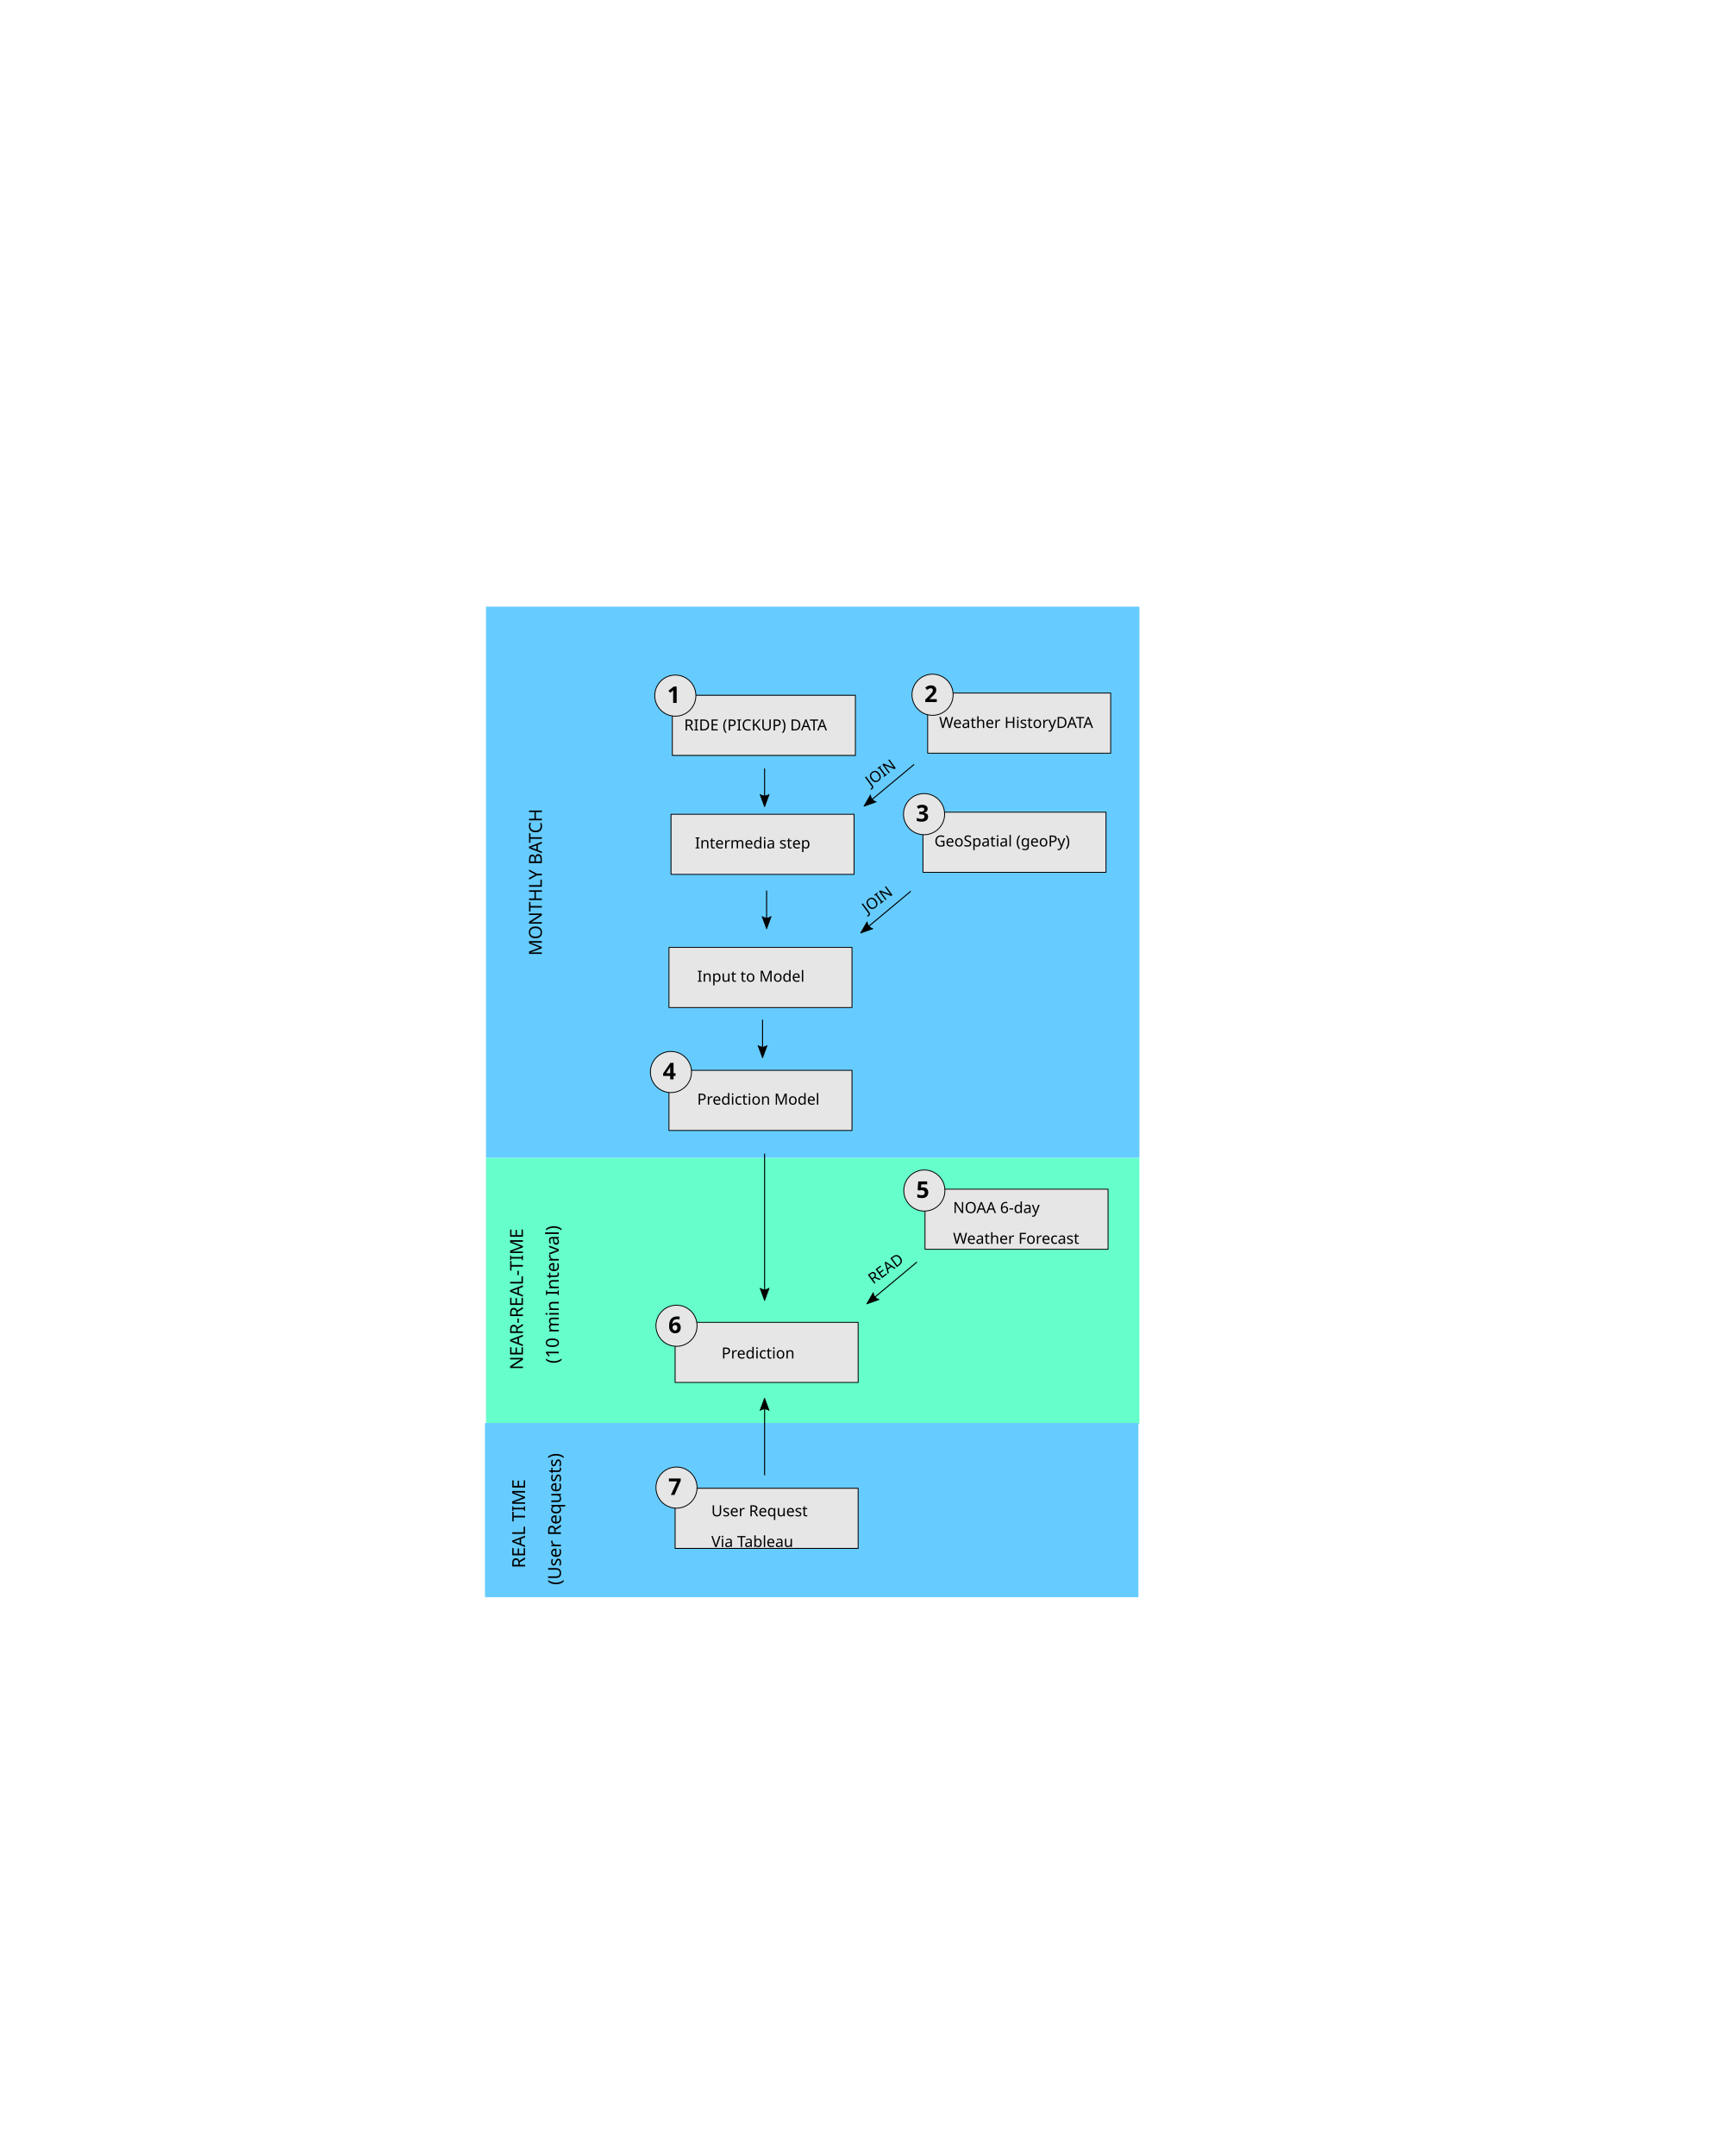
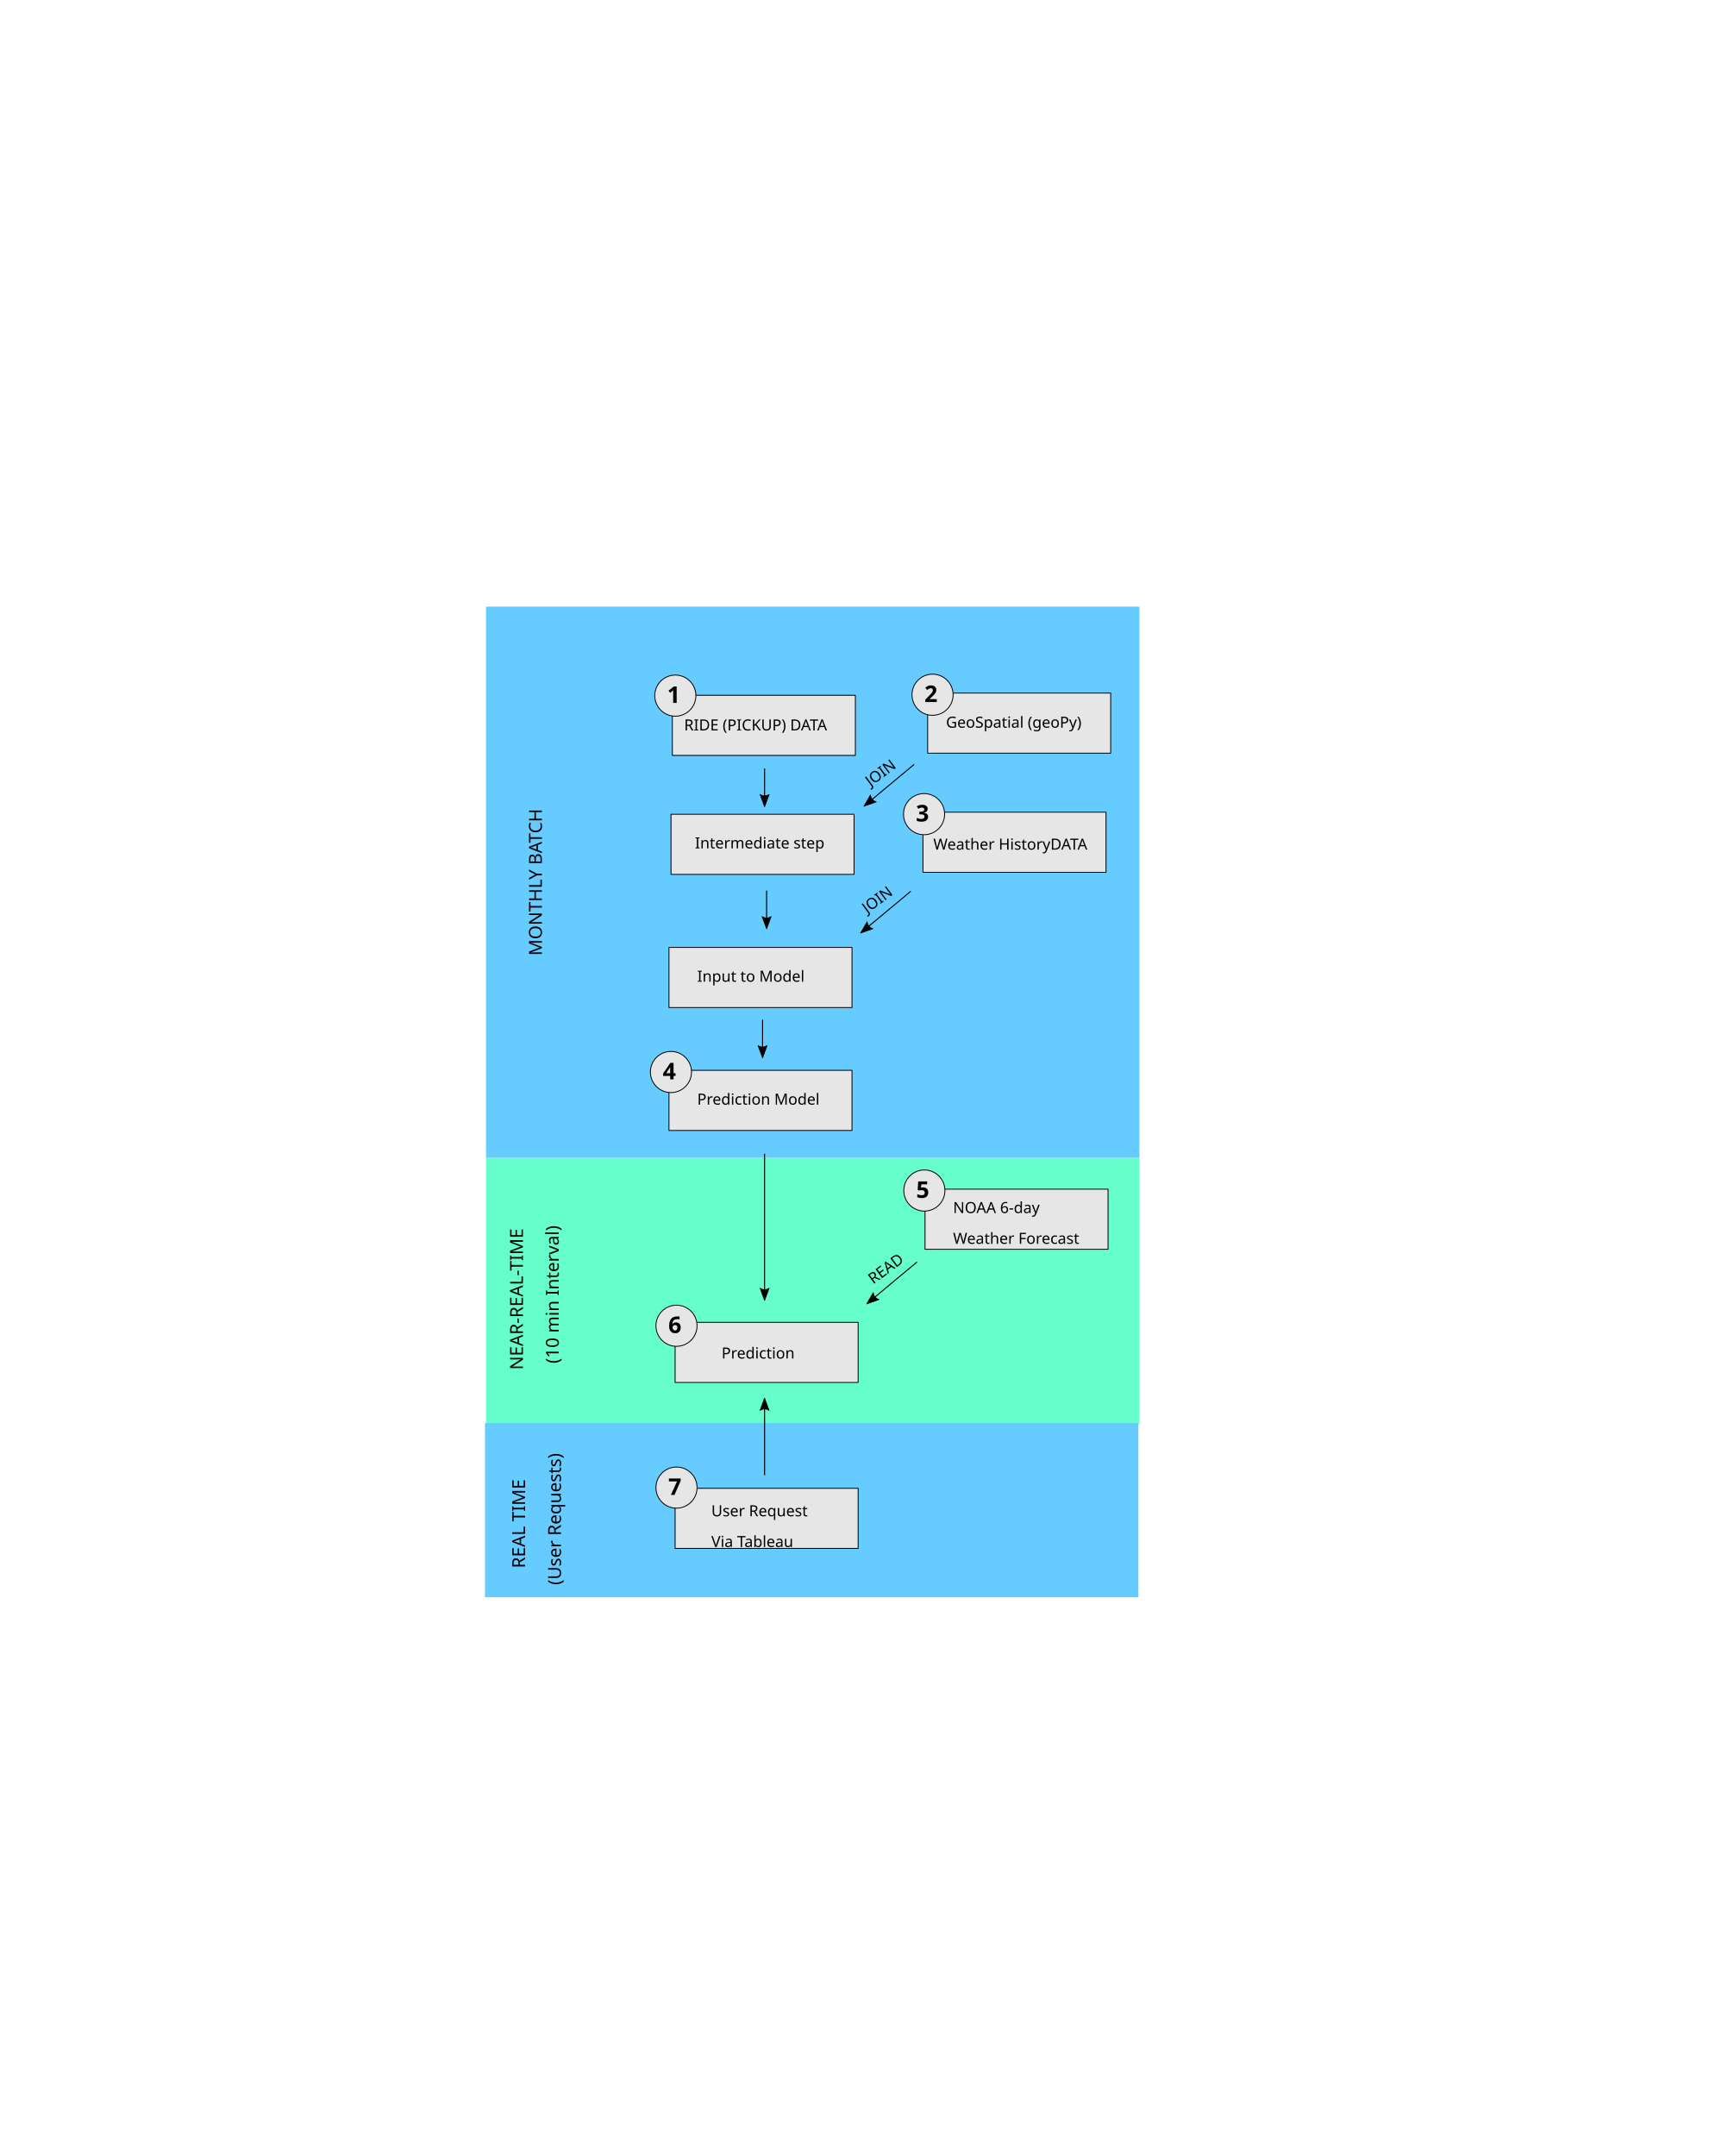
<svg xmlns="http://www.w3.org/2000/svg" width="9.268in" height="11.693in" viewBox="0 0 834.095 1052.362" id="svg2" version="1.1">
  <defs id="defs4">
    <marker style="overflow:visible" id="marker7417" refX="0" refY="0" orient="auto">
      <path transform="matrix(-1.1,0,0,-1.1,-1.1,0)" d="M 8.719,4.034 -2.207,0.016 8.719,-4.002 c -1.745,2.372 -1.735,5.617 -6e-7,8.035 z" style="fill:#000000;fill-opacity:1;fill-rule:evenodd;stroke:#000000;stroke-width:0.625;stroke-linejoin:round;stroke-opacity:1" id="path7419" />
    </marker>
    <marker orient="auto" refY="0" refX="0" id="marker7330" style="overflow:visible">
      <path id="path7332" style="fill:#000000;fill-opacity:1;fill-rule:evenodd;stroke:#000000;stroke-width:0.625;stroke-linejoin:round;stroke-opacity:1" d="M 8.719,4.034 -2.207,0.016 8.719,-4.002 c -1.745,2.372 -1.735,5.617 -6e-7,8.035 z" transform="matrix(-1.1,0,0,-1.1,-1.1,0)" />
    </marker>
    <marker style="overflow:visible" id="marker4932" refX="0" refY="0" orient="auto">
      <path transform="matrix(-1.1,0,0,-1.1,-1.1,0)" d="M 8.719,4.034 -2.207,0.016 8.719,-4.002 c -1.745,2.372 -1.735,5.617 -6e-7,8.035 z" style="fill:#000000;fill-opacity:1;fill-rule:evenodd;stroke:#000000;stroke-width:0.625;stroke-linejoin:round;stroke-opacity:1" id="path4934" />
    </marker>
    <marker orient="auto" refY="0" refX="0" id="Arrow2Lend" style="overflow:visible">
      <path id="path4436" style="fill:#000000;fill-opacity:1;fill-rule:evenodd;stroke:#000000;stroke-width:0.625;stroke-linejoin:round;stroke-opacity:1" d="M 8.719,4.034 -2.207,0.016 8.719,-4.002 c -1.745,2.372 -1.735,5.617 -6e-7,8.035 z" transform="matrix(-1.1,0,0,-1.1,-1.1,0)" />
    </marker>
    <marker orient="auto" refY="0" refX="0" id="Arrow2Lend-4" style="overflow:visible">
      <path id="path4436-7" style="fill:#000000;fill-opacity:1;fill-rule:evenodd;stroke:#000000;stroke-width:0.625;stroke-linejoin:round;stroke-opacity:1" d="M 8.719,4.034 -2.207,0.016 8.719,-4.002 c -1.745,2.372 -1.735,5.617 -6e-7,8.035 z" transform="matrix(-1.1,0,0,-1.1,-1.1,0)" />
    </marker>
    <marker style="overflow:visible" id="marker4932-6" refX="0" refY="0" orient="auto">
      <path transform="matrix(-1.1,0,0,-1.1,-1.1,0)" d="M 8.719,4.034 -2.207,0.016 8.719,-4.002 c -1.745,2.372 -1.735,5.617 -6e-7,8.035 z" style="fill:#000000;fill-opacity:1;fill-rule:evenodd;stroke:#000000;stroke-width:0.625;stroke-linejoin:round;stroke-opacity:1" id="path4934-5" />
    </marker>
    <marker style="overflow:visible" id="marker4932-6-2" refX="0" refY="0" orient="auto">
      <path transform="matrix(-1.1,0,0,-1.1,-1.1,0)" d="M 8.719,4.034 -2.207,0.016 8.719,-4.002 c -1.745,2.372 -1.735,5.617 -6e-7,8.035 z" style="fill:#000000;fill-opacity:1;fill-rule:evenodd;stroke:#000000;stroke-width:0.625;stroke-linejoin:round;stroke-opacity:1" id="path4934-5-3" />
    </marker>
    <marker orient="auto" refY="0" refX="0" id="Arrow2Lend-4-5" style="overflow:visible">
      <path id="path4436-7-2" style="fill:#000000;fill-opacity:1;fill-rule:evenodd;stroke:#000000;stroke-width:0.625;stroke-linejoin:round;stroke-opacity:1" d="M 8.719,4.034 -2.207,0.016 8.719,-4.002 c -1.745,2.372 -1.735,5.617 -6e-7,8.035 z" transform="matrix(-1.1,0,0,-1.1,-1.1,0)" />
    </marker>
  </defs>
  <g id="layer1" transform="translate(0,8.337296e-5)">
    <rect style="fill:#66ffcc;fill-opacity:1;stroke:#000000;stroke-width:0;stroke-linecap:round;stroke-linejoin:round;stroke-miterlimit:4;stroke-dasharray:none;stroke-opacity:1" id="rect7524" width="319" height="130" x="237.25" y="565.112" />
    <rect style="fill:#66ccff;fill-opacity:1;stroke:#000000;stroke-width:0;stroke-linecap:round;stroke-linejoin:round;stroke-miterlimit:4;stroke-dasharray:none;stroke-opacity:1" id="rect7507-1" width="319" height="85" x="236.75" y="694.612" />
    <rect style="fill:#66ccff;fill-opacity:1;stroke:#000000;stroke-width:0;stroke-linecap:round;stroke-linejoin:round;stroke-miterlimit:4;stroke-dasharray:none;stroke-opacity:1" id="rect7507" width="319" height="269" x="237.25" y="296.112" />
    <rect style="fill:#e6e6e6;fill-opacity:1;stroke:#000000;stroke-width:0.43;stroke-linecap:round;stroke-linejoin:round;stroke-miterlimit:4;stroke-dasharray:none;stroke-opacity:1" id="rect4136" width="89.356" height="29.356" x="328.215" y="339.363" />
    <text xml:space="preserve" style="font-style:normal;font-variant:normal;font-weight:normal;font-stretch:normal;font-size:7.5px;line-height:100%;font-family:sans-serif;-inkscape-font-specification:'sans-serif, Normal';text-align:start;letter-spacing:0px;word-spacing:0px;writing-mode:lr-tb;text-anchor:start;fill:#000000;fill-opacity:1;stroke:none;stroke-width:1px;stroke-linecap:butt;stroke-linejoin:miter;stroke-opacity:1" x="333.964" y="356.541" id="text4162">
      <tspan x="333.964" y="356.541" id="tspan4166">RIDE (PICKUP) DATA</tspan>
    </text>
    <rect style="fill:#e6e6e6;fill-opacity:1;stroke:#000000;stroke-width:0.43;stroke-linecap:round;stroke-linejoin:round;stroke-miterlimit:4;stroke-dasharray:none;stroke-opacity:1" id="rect4136-7" width="89.356" height="29.356" x="452.858" y="338.291" />
-     <text xml:space="preserve" style="font-style:normal;font-variant:normal;font-weight:normal;font-stretch:normal;font-size:7.5px;line-height:100%;font-family:sans-serif;-inkscape-font-specification:'sans-serif, Normal';text-align:start;letter-spacing:0px;word-spacing:0px;writing-mode:lr-tb;text-anchor:start;fill:#000000;fill-opacity:1;stroke:none;stroke-width:1px;stroke-linecap:butt;stroke-linejoin:miter;stroke-opacity:1" x="458.466" y="355.32" id="text4162-3">
-       <tspan x="458.466" y="355.32" id="tspan4166-5">Weather HistoryDATA</tspan>
-     </text>
    <g id="g4316" transform="matrix(0.5,0,0,0.5,295.25,137.9311)">
      <circle r="20.074" cy="402.362" cx="320" id="path4203" style="fill:#e6e6e6;fill-opacity:1;stroke:#000000;stroke-width:0.852;stroke-linecap:round;stroke-linejoin:round;stroke-miterlimit:4;stroke-dasharray:none;stroke-opacity:1" />
      <text id="text4205" y="409.505" x="312" style="font-style:normal;font-variant:normal;font-weight:bold;font-stretch:normal;font-size:22.5px;line-height:100%;font-family:sans-serif;-inkscape-font-specification:'sans-serif, Bold';text-align:start;letter-spacing:0px;word-spacing:0px;writing-mode:lr-tb;text-anchor:start;fill:#000000;fill-opacity:1;stroke:none;stroke-width:1px;stroke-linecap:butt;stroke-linejoin:miter;stroke-opacity:1" xml:space="preserve">
        <tspan y="409.505" x="312" id="tspan4207">2</tspan>
      </text>
    </g>
    <g id="g4311" transform="matrix(0.5,0,0,0.5,113.25,176.9311)">
      <circle r="20.074" cy="325.219" cx="432.857" id="path4203-8" style="fill:#e6e6e6;fill-opacity:1;stroke:#000000;stroke-width:0.852;stroke-linecap:round;stroke-linejoin:round;stroke-miterlimit:4;stroke-dasharray:none;stroke-opacity:1" />
      <text id="text4205-0" y="332.362" x="424.857" style="font-style:normal;font-variant:normal;font-weight:bold;font-stretch:normal;font-size:22.5px;line-height:100%;font-family:sans-serif;-inkscape-font-specification:'sans-serif, Bold';text-align:start;letter-spacing:0px;word-spacing:0px;writing-mode:lr-tb;text-anchor:start;fill:#000000;fill-opacity:1;stroke:none;stroke-width:1px;stroke-linecap:butt;stroke-linejoin:miter;stroke-opacity:1" xml:space="preserve">
        <tspan y="332.362" x="424.857" id="tspan4207-2">1</tspan>
      </text>
    </g>
    <rect style="fill:#e6e6e6;fill-opacity:1;stroke:#000000;stroke-width:0.43;stroke-linecap:round;stroke-linejoin:round;stroke-miterlimit:4;stroke-dasharray:none;stroke-opacity:1" id="rect4136-8" width="89.356" height="29.356" x="327.572" y="397.434" />
    <rect style="fill:#e6e6e6;fill-opacity:1;stroke:#000000;stroke-width:0.43;stroke-linecap:round;stroke-linejoin:round;stroke-miterlimit:4;stroke-dasharray:none;stroke-opacity:1" id="rect4136-7-6" width="89.356" height="29.356" x="450.572" y="396.434" />
-     <text xml:space="preserve" style="font-style:normal;font-variant:normal;font-weight:normal;font-stretch:normal;font-size:7.5px;line-height:100%;font-family:sans-serif;-inkscape-font-specification:'sans-serif, Normal';text-align:start;letter-spacing:0px;word-spacing:0px;writing-mode:lr-tb;text-anchor:start;fill:#000000;fill-opacity:1;stroke:none;stroke-width:1px;stroke-linecap:butt;stroke-linejoin:miter;stroke-opacity:1" x="456.165" y="413.181" id="text4162-3-7">
-       <tspan x="456.165" y="413.181" id="tspan4166-5-4">GeoSpatial (geoPy)</tspan>
+     <text xml:space="preserve" style="font-style:normal;font-variant:normal;font-weight:normal;font-stretch:normal;font-size:7.5px;line-height:100%;font-family:sans-serif;-inkscape-font-specification:'sans-serif, Normal';text-align:start;letter-spacing:0px;word-spacing:0px;writing-mode:lr-tb;text-anchor:start;fill:#000000;fill-opacity:1;stroke:none;stroke-width:1px;stroke-linecap:butt;stroke-linejoin:miter;stroke-opacity:1" x="461.821" y="355.199" id="text4162-3-7">
+       <tspan x="461.821" y="355.199" id="tspan4166-5-4">GeoSpatial (geoPy)</tspan>
    </text>
    <rect style="fill:#e6e6e6;fill-opacity:1;stroke:#000000;stroke-width:0.43;stroke-linecap:round;stroke-linejoin:round;stroke-miterlimit:4;stroke-dasharray:none;stroke-opacity:1" id="rect4136-8-7" width="89.356" height="29.356" x="326.572" y="462.434" />
    <path style="fill:none;fill-rule:evenodd;stroke:#000000;stroke-width:0.5px;stroke-linecap:butt;stroke-linejoin:miter;stroke-opacity:1;marker-end:url(#Arrow2Lend)" d="m 446.25,373.112 -24,20" id="path4697" />
    <text xml:space="preserve" style="font-style:normal;font-variant:normal;font-weight:normal;font-stretch:normal;font-size:7.5px;line-height:100%;font-family:sans-serif;-inkscape-font-specification:'sans-serif, Normal';text-align:start;letter-spacing:0px;word-spacing:0px;writing-mode:lr-tb;text-anchor:start;fill:#000000;fill-opacity:1;stroke:none;stroke-width:1px;stroke-linecap:butt;stroke-linejoin:miter;stroke-opacity:1" x="113.835" y="561.362" id="text4711" transform="matrix(0.8046528,-0.5937456,0.5937456,0.8046528,0,0)">
      <tspan id="tspan4713" x="113.835" y="561.362">JOIN</tspan>
    </text>
    <g id="g4321" transform="matrix(0.5,0,0,0.5,163.25,166.9311)">
      <circle r="20.074" cy="460.934" cx="575.714" id="path4203-0" style="fill:#e6e6e6;fill-opacity:1;stroke:#000000;stroke-width:0.852;stroke-linecap:round;stroke-linejoin:round;stroke-miterlimit:4;stroke-dasharray:none;stroke-opacity:1" />
      <text id="text4205-8" y="468.076" x="567.714" style="font-style:normal;font-variant:normal;font-weight:bold;font-stretch:normal;font-size:22.5px;line-height:100%;font-family:sans-serif;-inkscape-font-specification:'sans-serif, Bold';text-align:start;letter-spacing:0px;word-spacing:0px;writing-mode:lr-tb;text-anchor:start;fill:#000000;fill-opacity:1;stroke:none;stroke-width:1px;stroke-linecap:butt;stroke-linejoin:miter;stroke-opacity:1" xml:space="preserve">
        <tspan y="468.076" x="567.714" id="tspan4207-7">3</tspan>
      </text>
    </g>
    <path style="fill:none;fill-rule:evenodd;stroke:#000000;stroke-width:0.5px;stroke-linecap:butt;stroke-linejoin:miter;stroke-opacity:1;marker-end:url(#Arrow2Lend-4)" d="m 444.623,435.023 -24,20" id="path4697-3" />
    <text xml:space="preserve" style="font-style:normal;font-variant:normal;font-weight:normal;font-stretch:normal;font-size:7.5px;line-height:100%;font-family:sans-serif;-inkscape-font-specification:'sans-serif, Normal';text-align:start;letter-spacing:0px;word-spacing:0px;writing-mode:lr-tb;text-anchor:start;fill:#000000;fill-opacity:1;stroke:none;stroke-width:1px;stroke-linecap:butt;stroke-linejoin:miter;stroke-opacity:1" x="75.766" y="610.212" id="text4711-5" transform="matrix(0.8046528,-0.5937456,0.5937456,0.8046528,0,0)">
      <tspan id="tspan4713-8" x="75.766" y="610.212">JOIN</tspan>
    </text>
    <text xml:space="preserve" style="font-style:normal;font-variant:normal;font-weight:normal;font-stretch:normal;font-size:7.5px;line-height:100%;font-family:sans-serif;-inkscape-font-specification:'sans-serif, Normal';text-align:start;letter-spacing:0px;word-spacing:0px;writing-mode:lr-tb;text-anchor:start;fill:#000000;fill-opacity:1;stroke:none;stroke-width:1px;stroke-linecap:butt;stroke-linejoin:miter;stroke-opacity:1" x="339.25" y="414.112" id="text4884">
-       <tspan id="tspan4886" x="339.25" y="414.112">Intermedia step</tspan>
+       <tspan id="tspan4886" x="339.25" y="414.112">Intermediate step</tspan>
    </text>
    <text xml:space="preserve" style="font-style:normal;font-variant:normal;font-weight:normal;font-stretch:normal;font-size:7.5px;line-height:100%;font-family:sans-serif;-inkscape-font-specification:'sans-serif, Normal';text-align:start;letter-spacing:0px;word-spacing:0px;writing-mode:lr-tb;text-anchor:start;fill:#000000;fill-opacity:1;stroke:none;stroke-width:1px;stroke-linecap:butt;stroke-linejoin:miter;stroke-opacity:1" x="340.351" y="479.181" id="text4884-7">
      <tspan id="tspan4886-2" x="340.351" y="479.181">Input to Model</tspan>
    </text>
    <path style="fill:none;fill-rule:evenodd;stroke:#000000;stroke-width:0.5px;stroke-linecap:butt;stroke-linejoin:miter;stroke-opacity:1;marker-end:url(#marker4932)" d="m 373.25,375.112 0,18" id="path4924" />
    <path style="fill:none;fill-rule:evenodd;stroke:#000000;stroke-width:0.5px;stroke-linecap:butt;stroke-linejoin:miter;stroke-opacity:1;marker-end:url(#marker4932-6)" d="m 374.241,434.694 0,18" id="path4924-5" />
    <rect style="fill:#e6e6e6;fill-opacity:1;stroke:#000000;stroke-width:0.43;stroke-linecap:round;stroke-linejoin:round;stroke-miterlimit:4;stroke-dasharray:none;stroke-opacity:1" id="rect4136-8-7-0" width="89.356" height="29.356" x="326.572" y="522.434" />
    <text xml:space="preserve" style="font-style:normal;font-variant:normal;font-weight:normal;font-stretch:normal;font-size:7.5px;line-height:100%;font-family:sans-serif;-inkscape-font-specification:'sans-serif, Normal';text-align:start;letter-spacing:0px;word-spacing:0px;writing-mode:lr-tb;text-anchor:start;fill:#000000;fill-opacity:1;stroke:none;stroke-width:1px;stroke-linecap:butt;stroke-linejoin:miter;stroke-opacity:1" x="340.351" y="539.181" id="text4884-7-9">
      <tspan id="tspan4886-2-8" x="340.351" y="539.181">Prediction Model</tspan>
    </text>
    <path style="fill:none;fill-rule:evenodd;stroke:#000000;stroke-width:0.5px;stroke-linecap:butt;stroke-linejoin:miter;stroke-opacity:1;marker-end:url(#marker4932-6-2)" d="m 372.259,497.694 0,18" id="path4924-5-4" />
    <g id="g4326" transform="matrix(0.5,0,0,0.5,73.25,204.9311)">
      <circle r="20.074" cy="636.648" cx="508.571" id="path4203-4" style="fill:#e6e6e6;fill-opacity:1;stroke:#000000;stroke-width:0.852;stroke-linecap:round;stroke-linejoin:round;stroke-miterlimit:4;stroke-dasharray:none;stroke-opacity:1" />
      <text id="text4205-7" y="643.791" x="500.571" style="font-style:normal;font-variant:normal;font-weight:bold;font-stretch:normal;font-size:22.5px;line-height:100%;font-family:sans-serif;-inkscape-font-specification:'sans-serif, Bold';text-align:start;letter-spacing:0px;word-spacing:0px;writing-mode:lr-tb;text-anchor:start;fill:#000000;fill-opacity:1;stroke:none;stroke-width:1px;stroke-linecap:butt;stroke-linejoin:miter;stroke-opacity:1" xml:space="preserve">
        <tspan y="643.791" x="500.571" id="tspan4207-11">4</tspan>
      </text>
    </g>
    <rect style="fill:#e6e6e6;fill-opacity:1;stroke:#000000;stroke-width:0.43;stroke-linecap:round;stroke-linejoin:round;stroke-miterlimit:4;stroke-dasharray:none;stroke-opacity:1" id="rect4136-7-5" width="89.356" height="29.356" x="451.572" y="580.434" />
    <text xml:space="preserve" style="font-style:normal;font-variant:normal;font-weight:normal;font-stretch:normal;font-size:7.5px;line-height:100%;font-family:sans-serif;-inkscape-font-specification:'sans-serif, Normal';text-align:start;letter-spacing:0px;word-spacing:0px;writing-mode:lr-tb;text-anchor:start;fill:#000000;fill-opacity:1;stroke:none;stroke-width:1px;stroke-linecap:butt;stroke-linejoin:miter;stroke-opacity:1" x="465.25" y="592.112" id="text5938">
      <tspan id="tspan5940" x="465.25" y="592.112">NOAA 6-day</tspan>
      <tspan x="465.25" y="607.112" id="tspan5942">Weather Forecast</tspan>
    </text>
    <g id="g4331" transform="matrix(0.5,0,0,0.5,135.25,298.9311)">
      <circle r="20.074" cy="564.362" cx="632" id="path4203-4-5" style="fill:#e6e6e6;fill-opacity:1;stroke:#000000;stroke-width:0.852;stroke-linecap:round;stroke-linejoin:round;stroke-miterlimit:4;stroke-dasharray:none;stroke-opacity:1" />
      <text id="text4205-7-6" y="571.505" x="624" style="font-style:normal;font-variant:normal;font-weight:bold;font-stretch:normal;font-size:22.5px;line-height:100%;font-family:sans-serif;-inkscape-font-specification:'sans-serif, Bold';text-align:start;letter-spacing:0px;word-spacing:0px;writing-mode:lr-tb;text-anchor:start;fill:#000000;fill-opacity:1;stroke:none;stroke-width:1px;stroke-linecap:butt;stroke-linejoin:miter;stroke-opacity:1" xml:space="preserve">
        <tspan y="571.505" x="624" id="tspan4207-11-6">5</tspan>
      </text>
    </g>
    <rect style="fill:#e6e6e6;fill-opacity:1;stroke:#000000;stroke-width:0.43;stroke-linecap:round;stroke-linejoin:round;stroke-miterlimit:4;stroke-dasharray:none;stroke-opacity:1" id="rect4136-8-7-0-0" width="89.356" height="29.356" x="329.572" y="645.434" />
    <text xml:space="preserve" style="font-style:normal;font-variant:normal;font-weight:normal;font-stretch:normal;font-size:7.5px;line-height:100%;font-family:sans-serif;-inkscape-font-specification:'sans-serif, Normal';text-align:start;letter-spacing:0px;word-spacing:0px;writing-mode:lr-tb;text-anchor:start;fill:#000000;fill-opacity:1;stroke:none;stroke-width:1px;stroke-linecap:butt;stroke-linejoin:miter;stroke-opacity:1" x="352.25" y="663.112" id="text5959">
      <tspan id="tspan5961" x="352.25" y="663.112">Prediction</tspan>
    </text>
    <g id="g4336" transform="matrix(0.5,0,0,0.5,11.25,265.9311)">
      <circle r="20.074" cy="762.362" cx="638" id="path4203-4-6" style="fill:#e6e6e6;fill-opacity:1;stroke:#000000;stroke-width:0.852;stroke-linecap:round;stroke-linejoin:round;stroke-miterlimit:4;stroke-dasharray:none;stroke-opacity:1" />
      <text id="text4205-7-3" y="769.505" x="630" style="font-style:normal;font-variant:normal;font-weight:bold;font-stretch:normal;font-size:22.5px;line-height:100%;font-family:sans-serif;-inkscape-font-specification:'sans-serif, Bold';text-align:start;letter-spacing:0px;word-spacing:0px;writing-mode:lr-tb;text-anchor:start;fill:#000000;fill-opacity:1;stroke:none;stroke-width:1px;stroke-linecap:butt;stroke-linejoin:miter;stroke-opacity:1" xml:space="preserve">
        <tspan y="769.505" x="630" id="tspan4207-11-60">6</tspan>
      </text>
    </g>
    <path style="fill:none;fill-rule:evenodd;stroke:#000000;stroke-width:0.5px;stroke-linecap:butt;stroke-linejoin:miter;stroke-opacity:1;marker-end:url(#Arrow2Lend-4-5)" d="m 447.623,616.023 -24,20" id="path4697-3-4" />
    <text xml:space="preserve" style="font-style:normal;font-variant:normal;font-weight:normal;font-stretch:normal;font-size:7.5px;line-height:100%;font-family:sans-serif;-inkscape-font-specification:'sans-serif, Normal';text-align:start;letter-spacing:0px;word-spacing:0px;writing-mode:lr-tb;text-anchor:start;fill:#000000;fill-opacity:1;stroke:none;stroke-width:1px;stroke-linecap:butt;stroke-linejoin:miter;stroke-opacity:1" x="-29.288" y="757.636" id="text4711-5-6" transform="matrix(0.8046528,-0.5937456,0.5937456,0.8046528,0,0)">
      <tspan id="tspan4713-8-2" x="-29.288" y="757.636">READ</tspan>
    </text>
    <path style="fill:none;fill-rule:evenodd;stroke:#000000;stroke-width:0.5px;stroke-linecap:butt;stroke-linejoin:miter;stroke-opacity:1;marker-end:url(#marker7330)" d="m 373.25,563.112 0,71" id="path7322" />
    <rect style="fill:#e6e6e6;fill-opacity:1;stroke:#000000;stroke-width:0.43;stroke-linecap:round;stroke-linejoin:round;stroke-miterlimit:4;stroke-dasharray:none;stroke-opacity:1" id="rect4136-8-7-0-0-8" width="89.356" height="29.356" x="329.572" y="726.434" />
    <g id="g4341" transform="matrix(0.5,0,0,0.5,140.25,258.9311)">
      <circle r="20.074" cy="934.362" cx="380" id="path4203-4-9" style="fill:#e6e6e6;fill-opacity:1;stroke:#000000;stroke-width:0.852;stroke-linecap:round;stroke-linejoin:round;stroke-miterlimit:4;stroke-dasharray:none;stroke-opacity:1" />
      <text id="text4205-7-4" y="941.505" x="372" style="font-style:normal;font-variant:normal;font-weight:bold;font-stretch:normal;font-size:22.5px;line-height:100%;font-family:sans-serif;-inkscape-font-specification:'sans-serif, Bold';text-align:start;letter-spacing:0px;word-spacing:0px;writing-mode:lr-tb;text-anchor:start;fill:#000000;fill-opacity:1;stroke:none;stroke-width:1px;stroke-linecap:butt;stroke-linejoin:miter;stroke-opacity:1" xml:space="preserve">
        <tspan y="941.505" x="372" id="tspan4207-11-68">7</tspan>
      </text>
    </g>
    <text xml:space="preserve" style="font-style:normal;font-variant:normal;font-weight:normal;font-stretch:normal;font-size:7.5px;line-height:100%;font-family:sans-serif;-inkscape-font-specification:'sans-serif, Normal';text-align:start;letter-spacing:0px;word-spacing:0px;writing-mode:lr-tb;text-anchor:start;fill:#000000;fill-opacity:1;stroke:none;stroke-width:1px;stroke-linecap:butt;stroke-linejoin:miter;stroke-opacity:1" x="347.25" y="740.112" id="text7403">
      <tspan id="tspan7405" x="347.25" y="740.112">User Request</tspan>
      <tspan x="347.25" y="755.112" id="tspan7407">Via Tableau</tspan>
    </text>
    <path style="fill:none;fill-rule:evenodd;stroke:#000000;stroke-width:0.5px;stroke-linecap:butt;stroke-linejoin:miter;stroke-opacity:1;marker-end:url(#marker7417)" d="m 373.25,720.112 0,-37" id="path7409" />
    <text xml:space="preserve" style="font-style:normal;font-variant:normal;font-weight:normal;font-stretch:normal;font-size:8.75px;line-height:100%;font-family:sans-serif;-inkscape-font-specification:'sans-serif, Normal';text-align:center;letter-spacing:0px;word-spacing:0px;writing-mode:lr-tb;text-anchor:middle;fill:#000000;fill-opacity:1;stroke:none;stroke-width:1px;stroke-linecap:butt;stroke-linejoin:miter;stroke-opacity:1" x="-424.92" y="264.518" id="text7481" transform="matrix(0,-1,1,0,0,0)">
      <tspan id="tspan7483" x="-424.92" y="264.518">MONTHLY BATCH</tspan>
    </text>
    <text xml:space="preserve" style="font-style:normal;font-variant:normal;font-weight:normal;font-stretch:normal;font-size:8.75px;line-height:100%;font-family:sans-serif;-inkscape-font-specification:'sans-serif, Normal';text-align:center;letter-spacing:0px;word-spacing:0px;writing-mode:lr-tb;text-anchor:middle;fill:#000000;fill-opacity:1;stroke:none;stroke-width:1px;stroke-linecap:butt;stroke-linejoin:miter;stroke-opacity:1" x="-626.159" y="255.276" id="text7491" transform="matrix(0,-1,1,0,0,0)">
      <tspan id="tspan7493" x="-626.159" y="255.276">NEAR-REAL-TIME</tspan>
      <tspan x="-626.159" y="272.776" id="tspan7495">(10 min Interval)</tspan>
    </text>
    <text xml:space="preserve" style="font-style:normal;font-variant:normal;font-weight:normal;font-stretch:normal;font-size:8.75px;line-height:100%;font-family:sans-serif;-inkscape-font-specification:'sans-serif, Normal';text-align:center;letter-spacing:0px;word-spacing:0px;writing-mode:lr-tb;text-anchor:middle;fill:#000000;fill-opacity:1;stroke:none;stroke-width:1px;stroke-linecap:butt;stroke-linejoin:miter;stroke-opacity:1" x="-735.782" y="256.327" id="text7497" transform="matrix(0,-1,1,0,0,0)">
      <tspan x="-735.782" y="256.327" id="tspan7501">REAL TIME</tspan>
      <tspan x="-735.782" y="273.827" id="tspan7505">(User Requests)</tspan>
    </text>
+     <text xml:space="preserve" style="font-style:normal;font-variant:normal;font-weight:normal;font-stretch:normal;font-size:7.5px;line-height:100%;font-family:sans-serif;-inkscape-font-specification:'sans-serif, Normal';text-align:start;letter-spacing:0px;word-spacing:0px;writing-mode:lr-tb;text-anchor:start;fill:#000000;fill-opacity:1;stroke:none;stroke-width:1px;stroke-linecap:butt;stroke-linejoin:miter;stroke-opacity:1" x="455.638" y="414.717" id="text4162-3">
+       <tspan x="455.638" y="414.717" id="tspan4166-5">Weather HistoryDATA</tspan>
+     </text>
  </g>
</svg>
